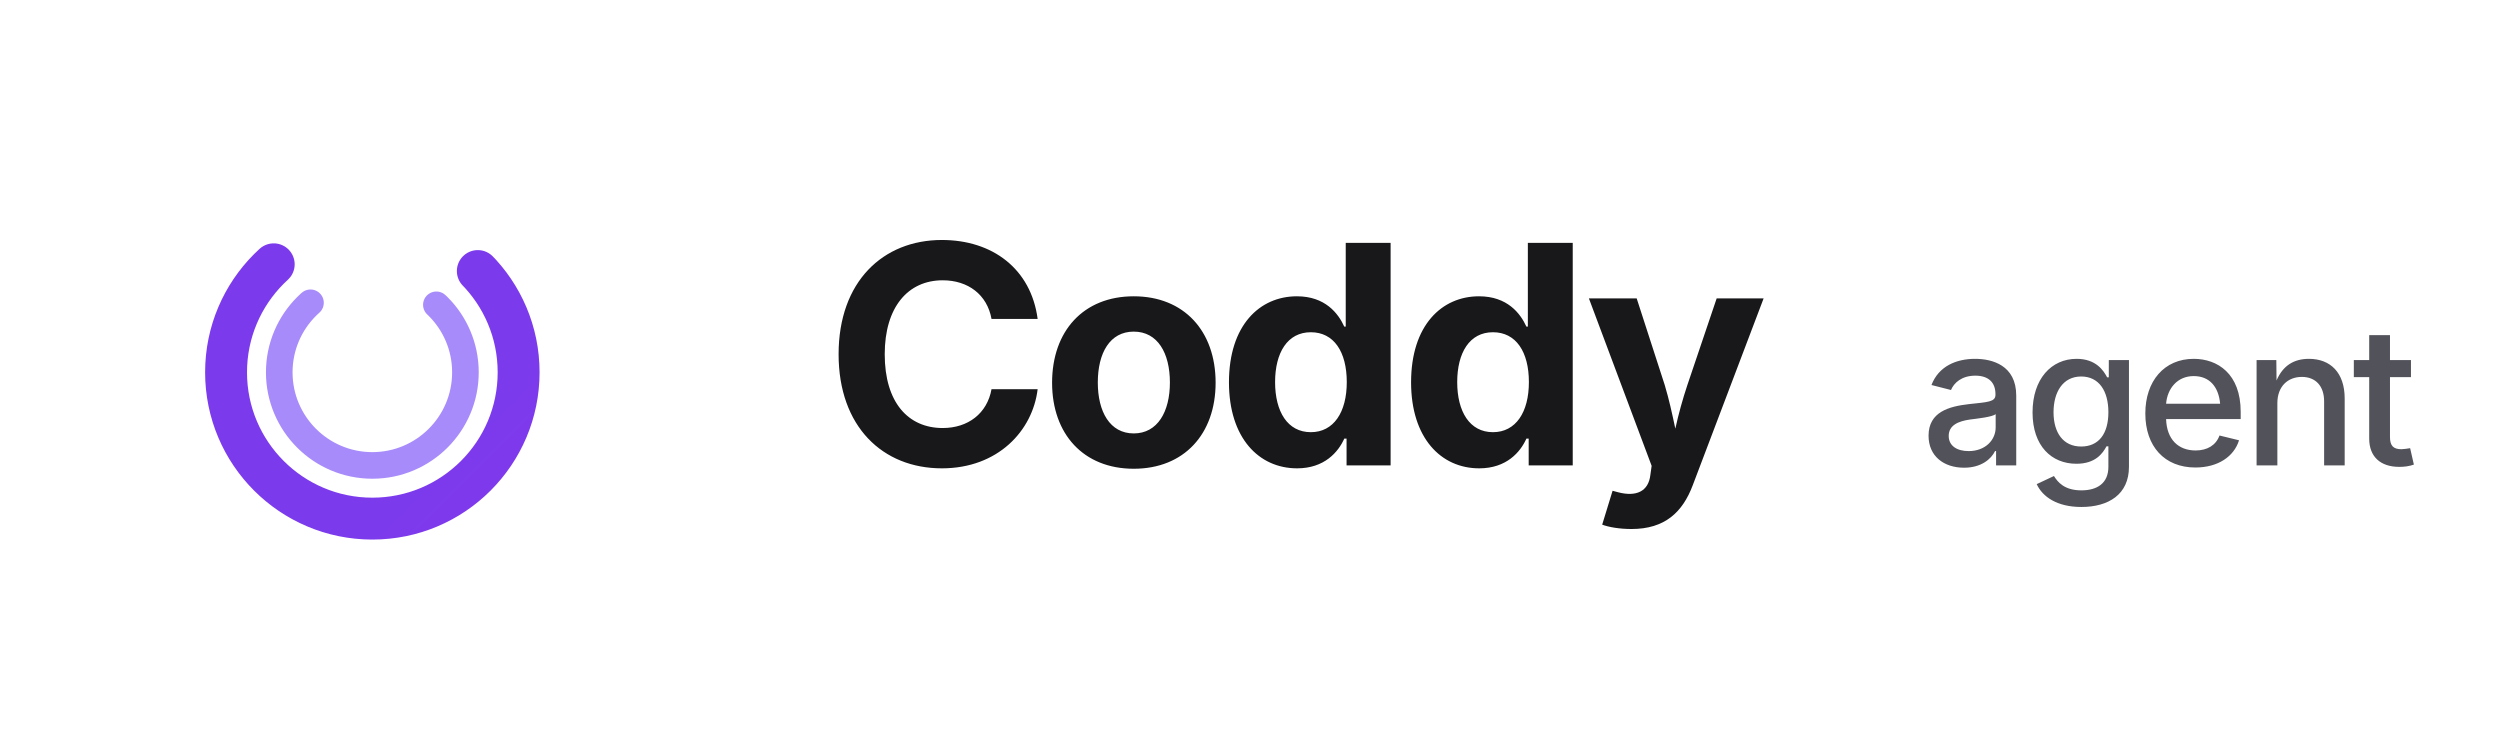
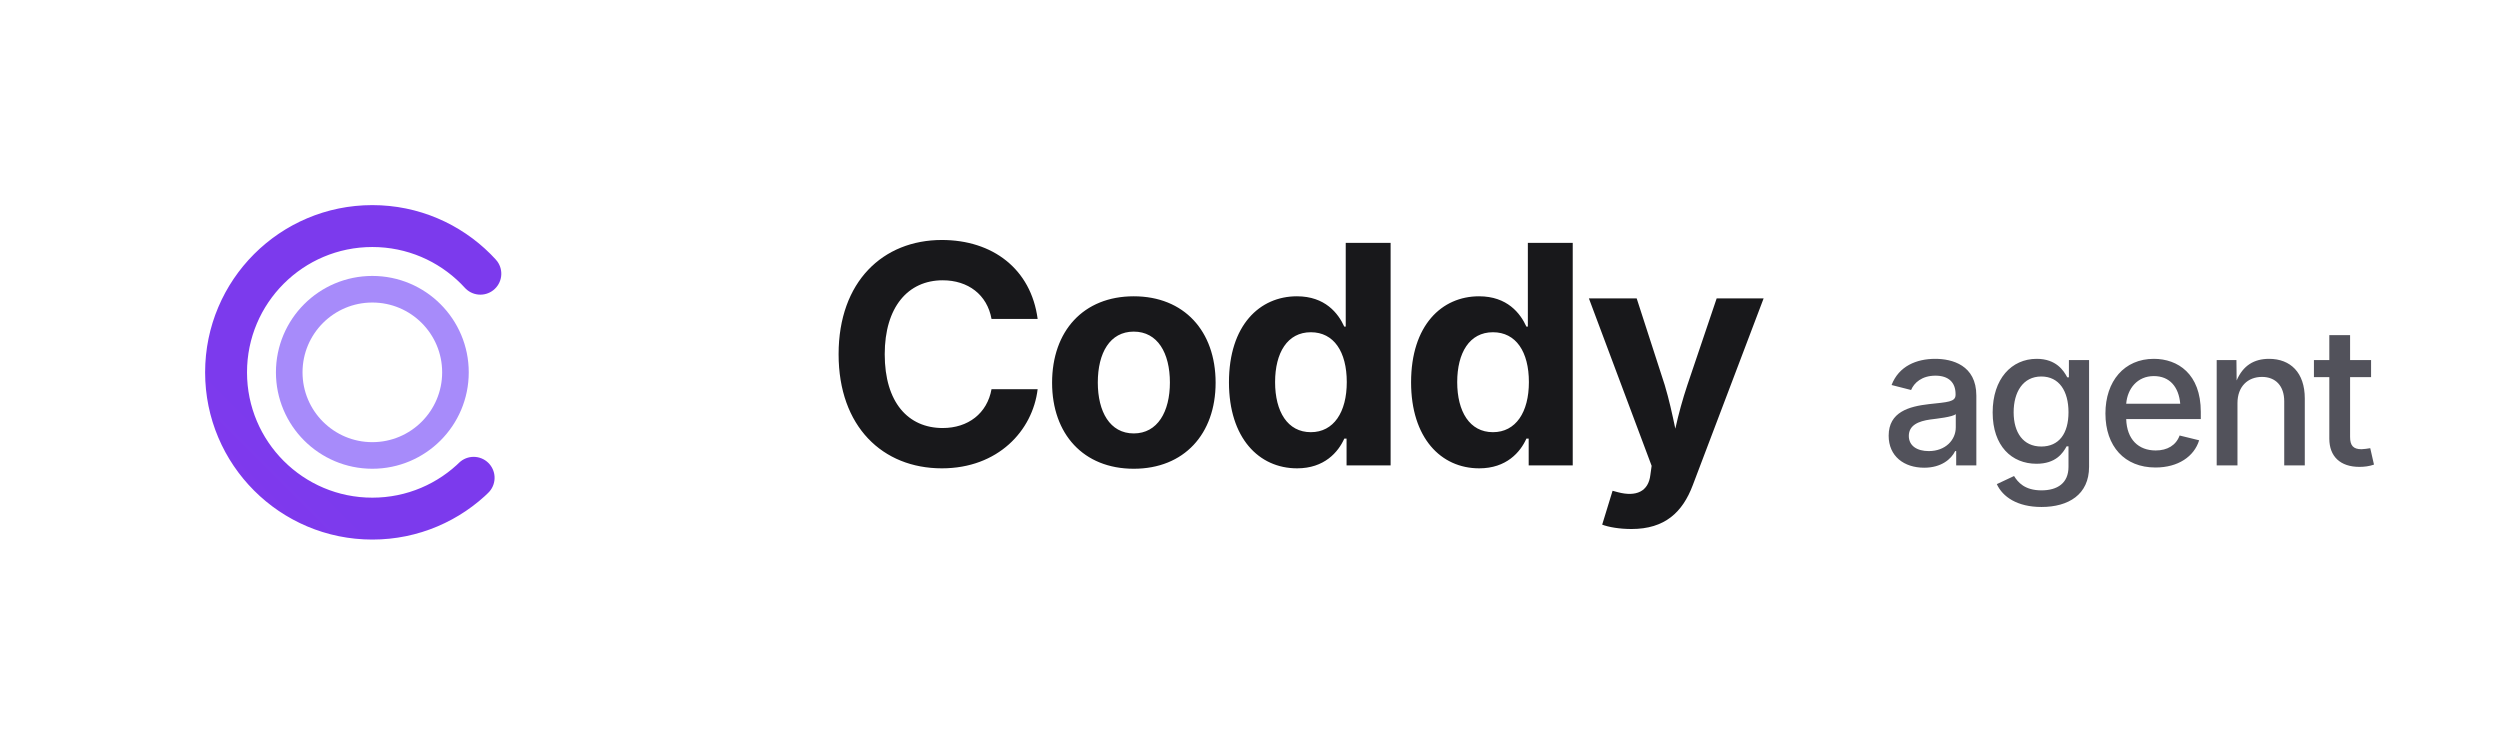
<svg xmlns="http://www.w3.org/2000/svg" viewBox="0 0 188 56" role="img" aria-label="Coddy agent">
  <defs>
    <linearGradient id="cwl-stroke" x1="6" y1="6" x2="50" y2="50" gradientUnits="userSpaceOnUse">
      <stop offset="0" stop-color="#7c3aed" />
      <stop offset="0.5" stop-color="#9333ea" />
      <stop offset="1" stop-color="#6d28d9" />
    </linearGradient>
    <linearGradient id="cwl-stroke-inner" x1="12" y1="12" x2="44" y2="44" gradientUnits="userSpaceOnUse">
      <stop offset="0" stop-color="#a78bfa" />
      <stop offset="1" stop-color="#9333ea" stop-opacity="0.65" />
    </linearGradient>
  </defs>
-   <g transform="translate(28 28)">
+   <g transform="translate(28 28) rotate(90)">
    <circle r="11" fill="none" stroke="url(#cwl-stroke)" stroke-width="3.15" stroke-linecap="round" stroke-dasharray="52.2 17" stroke-dashoffset="8.5" />
-     <circle r="7" fill="none" stroke="url(#cwl-stroke-inner)" stroke-width="2" stroke-linecap="round" stroke-dasharray="33.1 10.4" stroke-dashoffset="5.2" />
+     <circle r="6.25" fill="none" stroke="url(#cwl-stroke-inner)" stroke-width="2" />
  </g>
  <text x="62" y="35" font-family="system-ui, -apple-system, Segoe UI, sans-serif" font-size="23" font-weight="650" letter-spacing="-0.035em" fill="#18181b">
    <tspan>Coddy</tspan>
-     <tspan font-size="14.5" font-weight="500" fill="#52525b" dx="6">agent</tspan>
+     <tspan font-size="14.5" font-weight="500" fill="#52525b" dx="3">agent</tspan>
  </text>
</svg>
